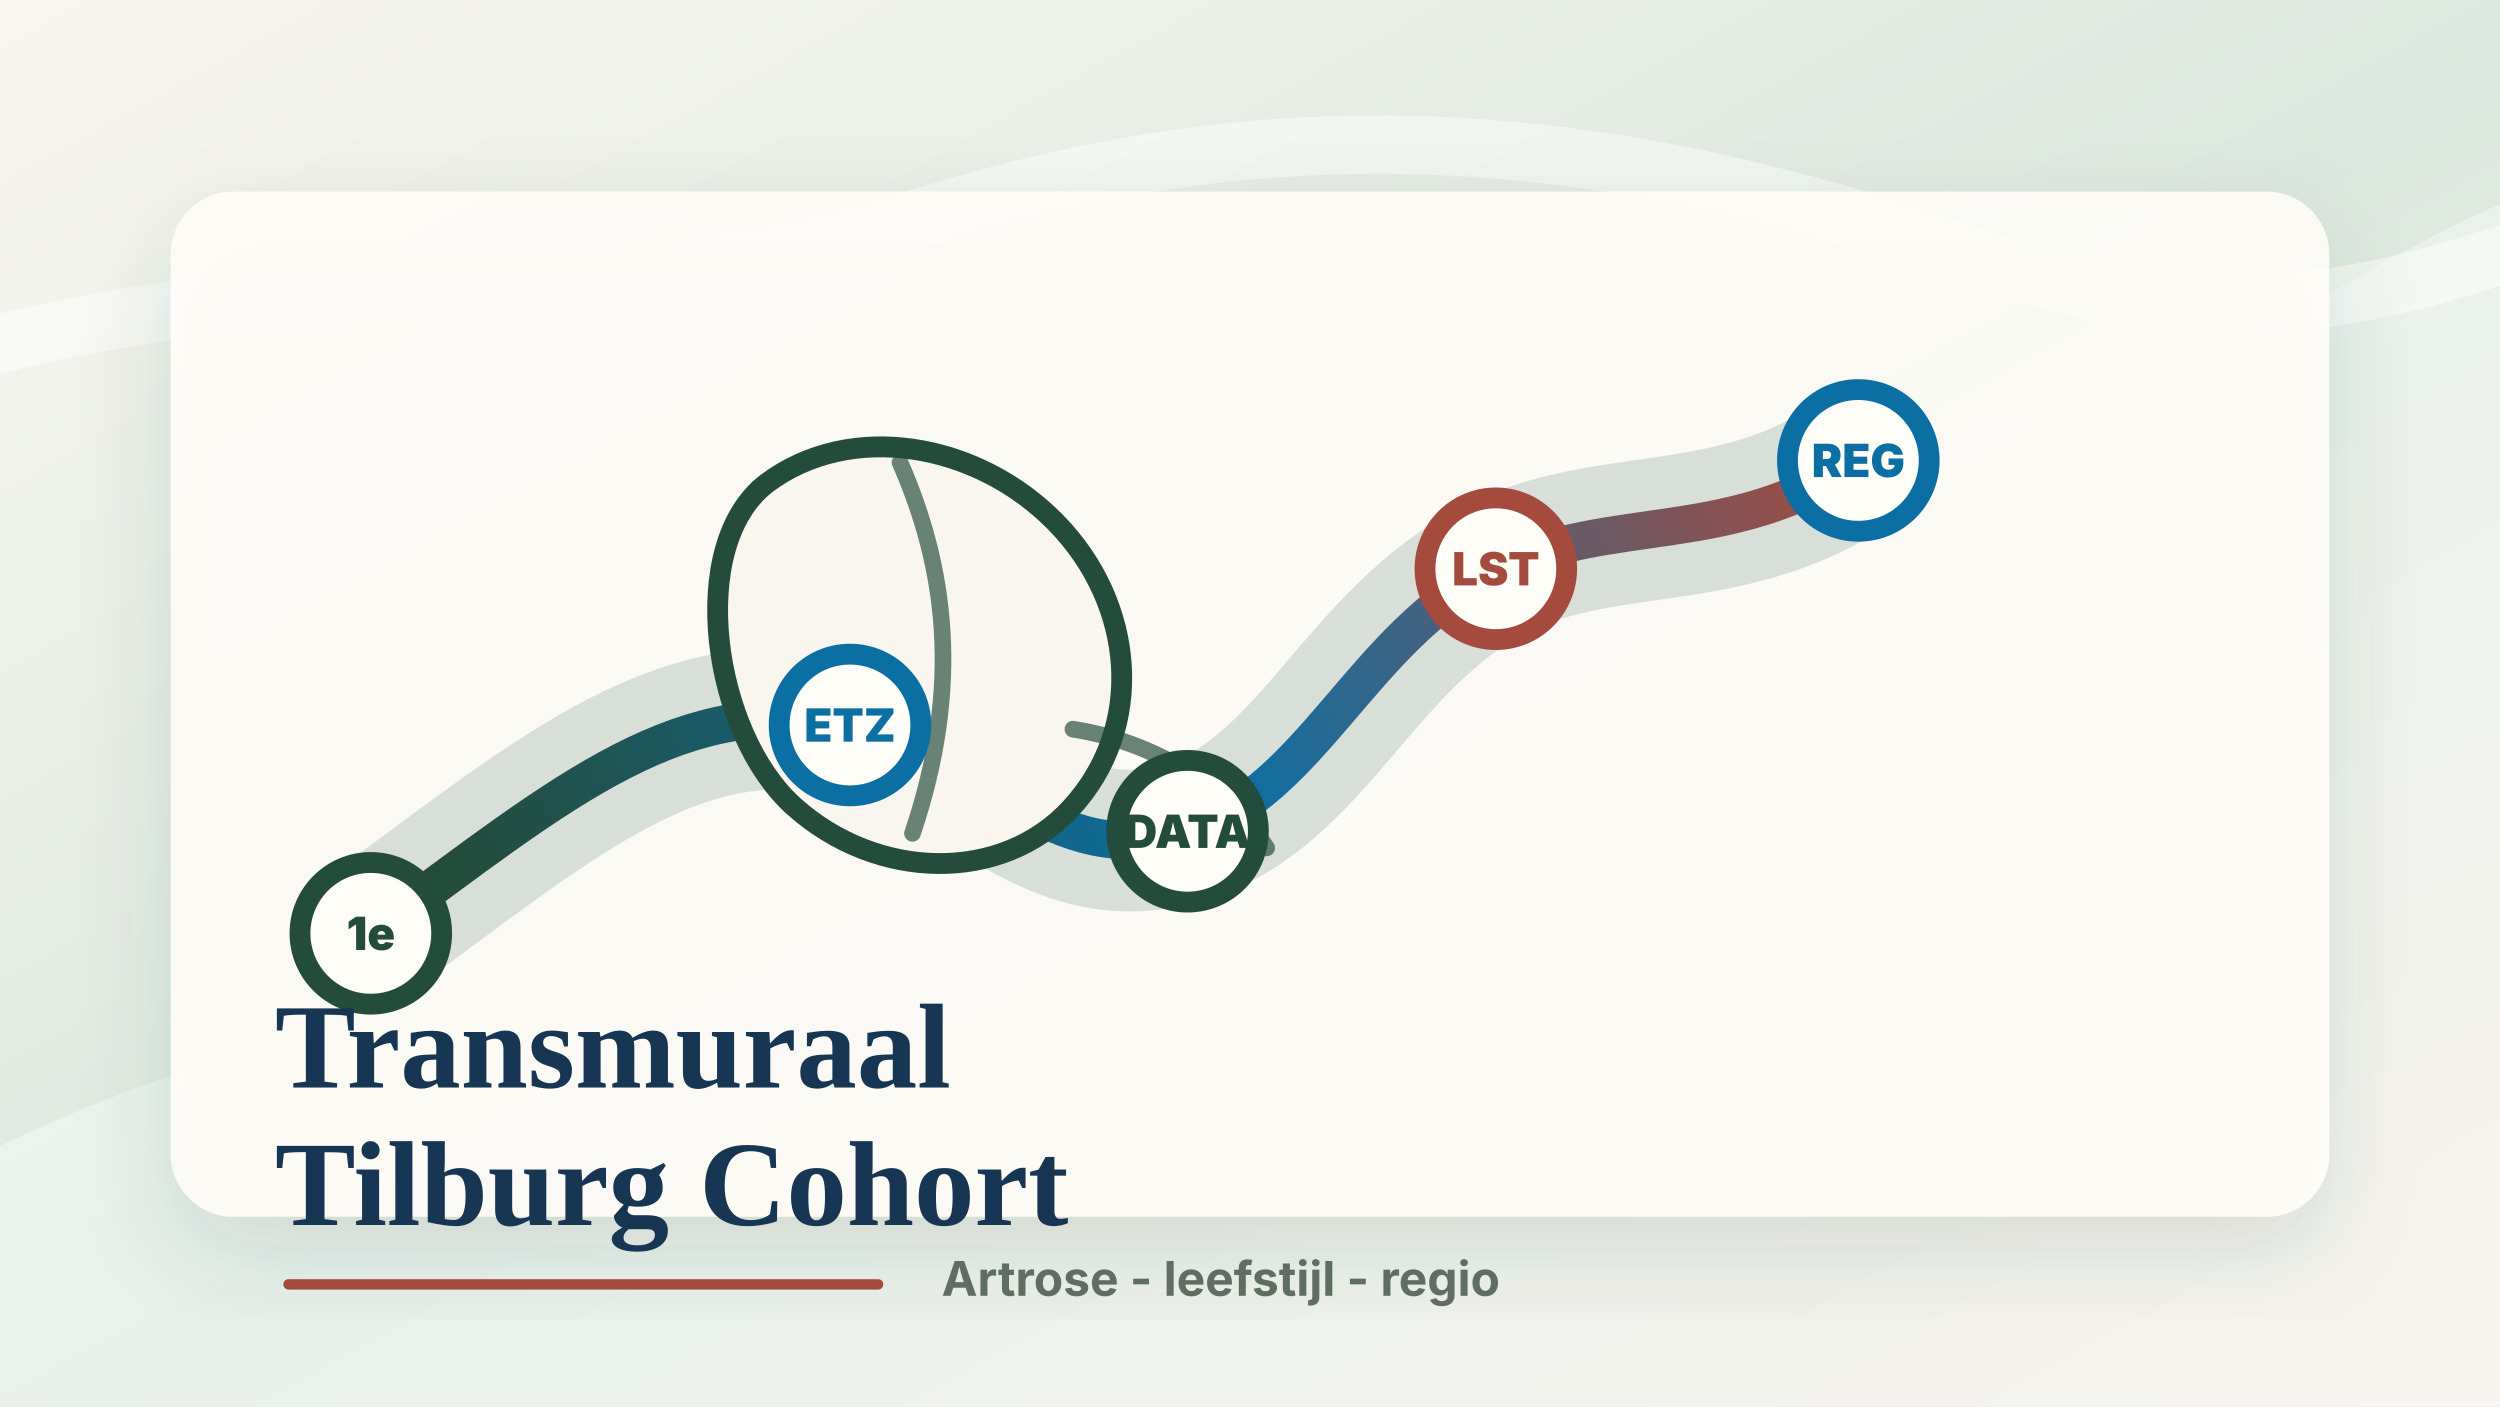
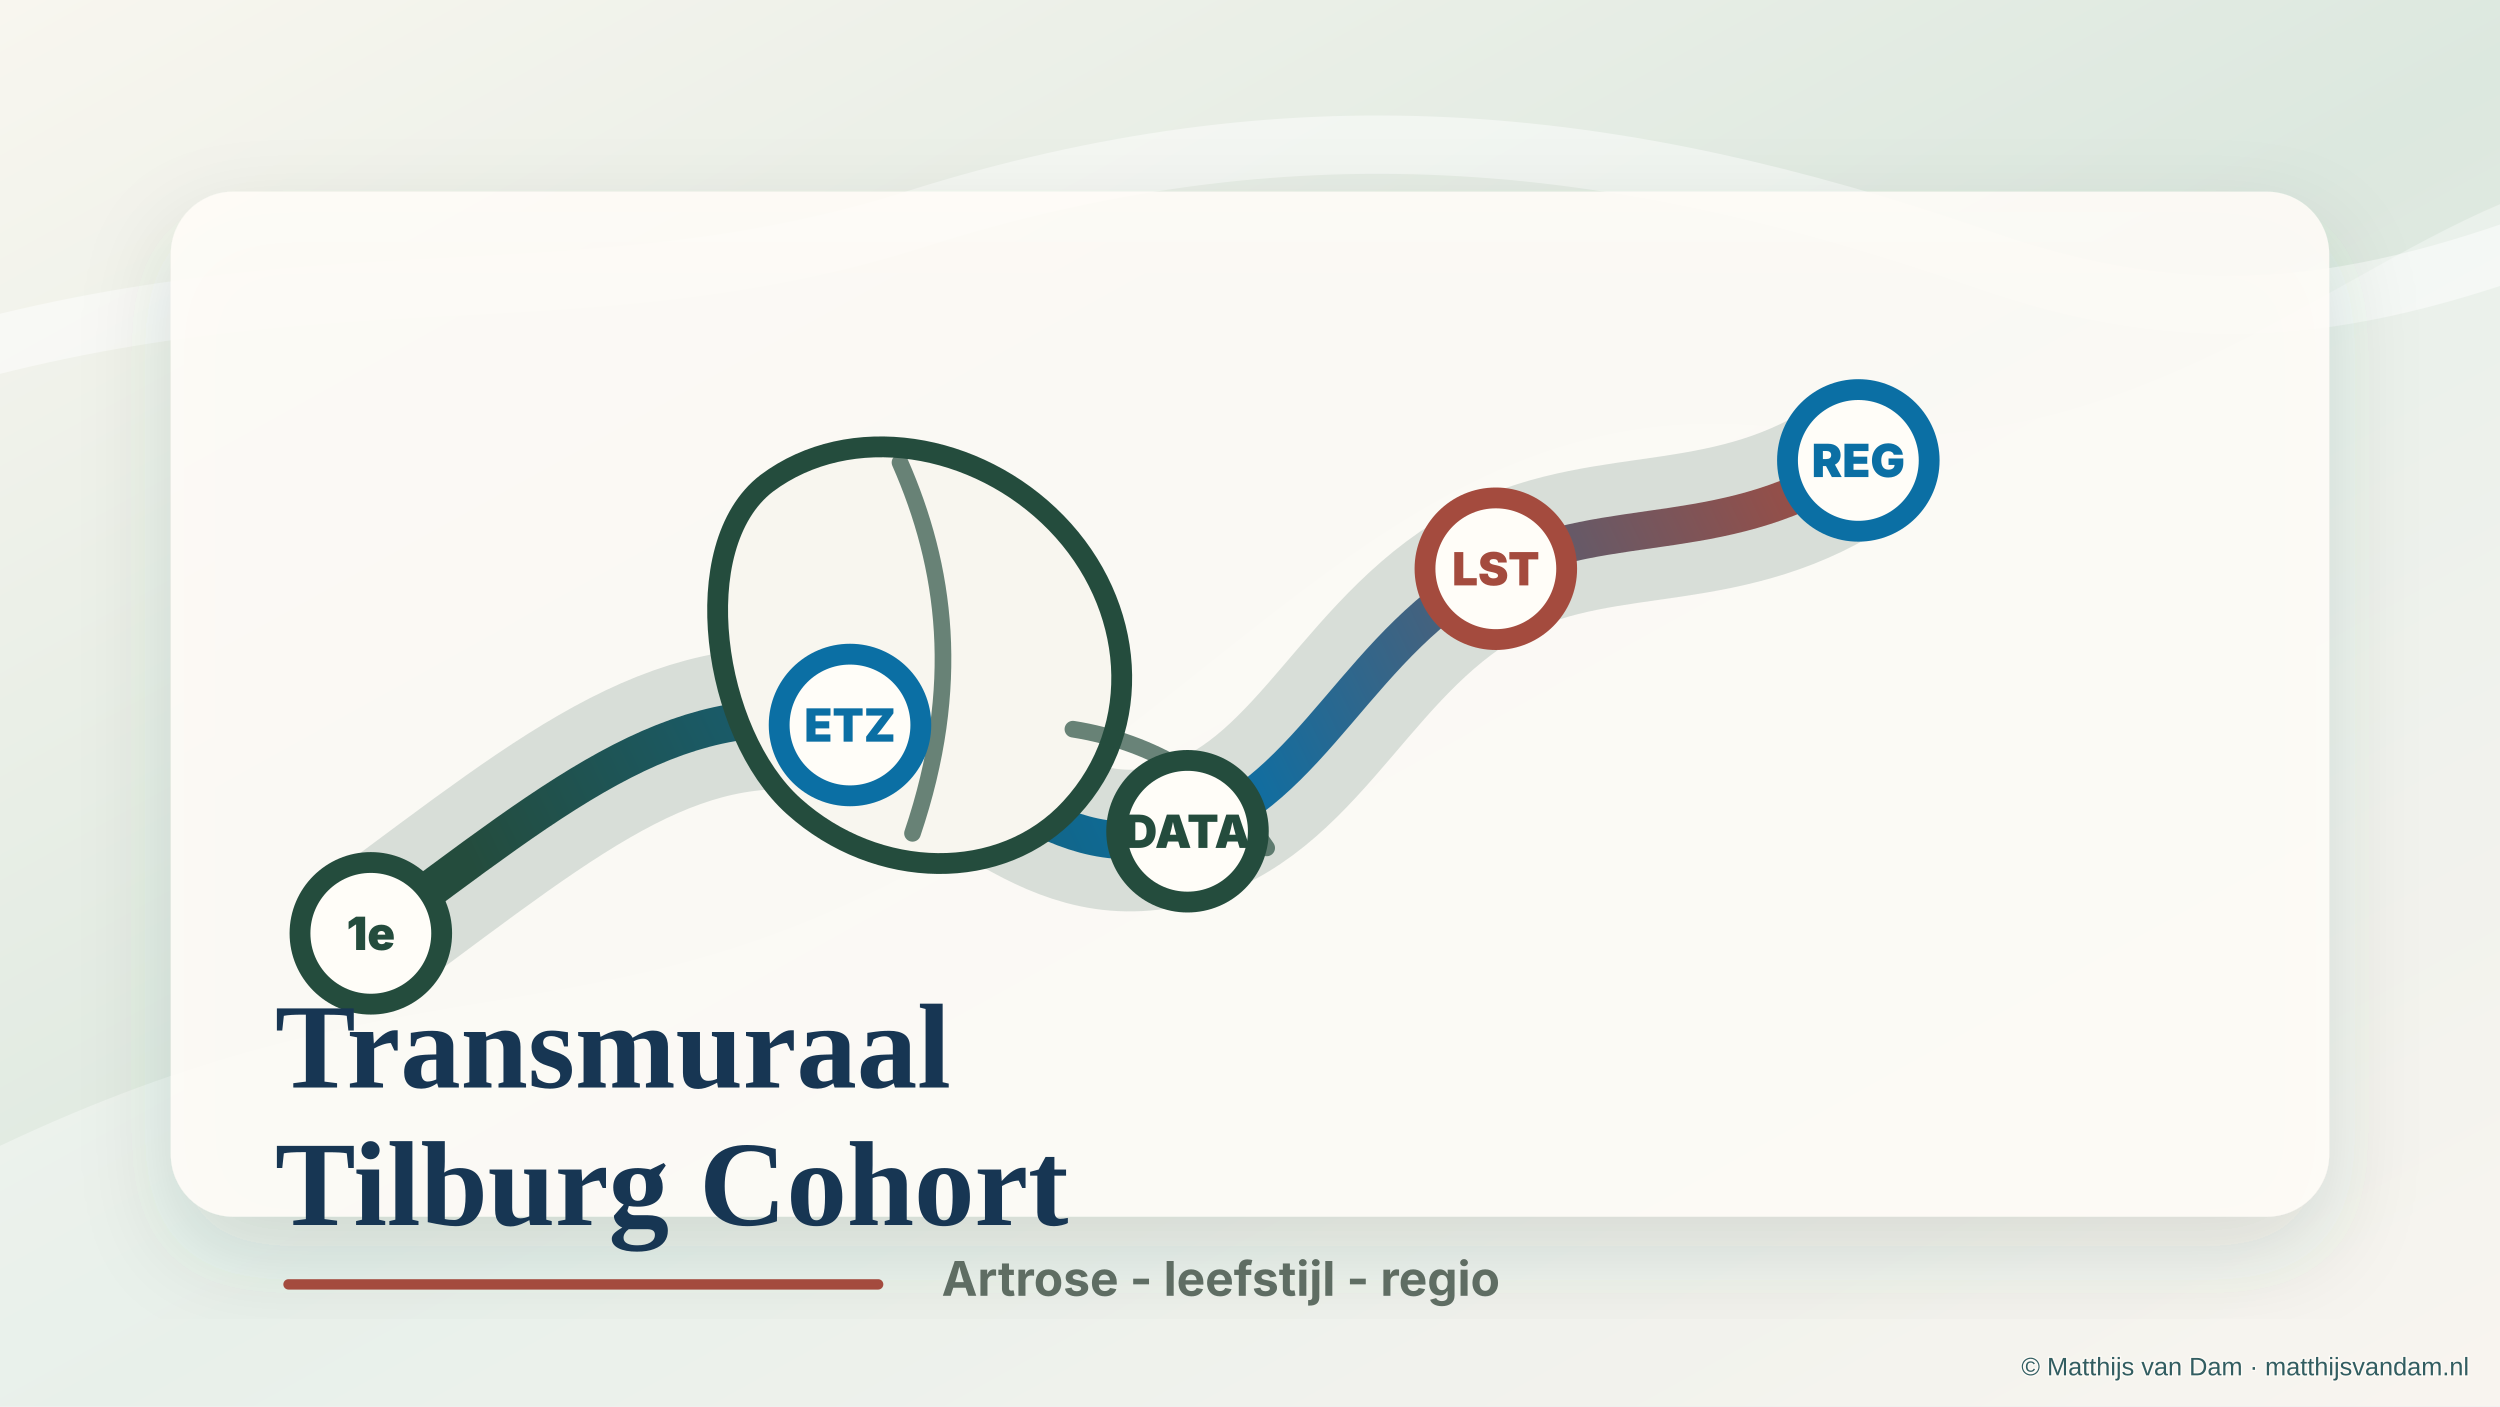
<svg xmlns="http://www.w3.org/2000/svg" viewBox="0 0 1200 675" role="img" aria-labelledby="title desc">
  <defs>
    <linearGradient id="bg" x1="0" y1="0" x2="1" y2="1">
      <stop offset="0" stop-color="#f8f6ef" />
      <stop offset="0.52" stop-color="#dce8df" />
      <stop offset="1" stop-color="#f5efe7" />
    </linearGradient>
    <linearGradient id="route" x1="175" y1="454" x2="790" y2="160" gradientUnits="userSpaceOnUse">
      <stop offset="0" stop-color="#244c3d" />
      <stop offset="0.5" stop-color="#0b6fa4" />
      <stop offset="1" stop-color="#a44b3e" />
    </linearGradient>
    <filter id="shadow" x="-10%" y="-10%" width="120%" height="120%">
      <feDropShadow dx="0" dy="18" stdDeviation="22" flood-color="#244c3d" flood-opacity="0.16" />
    </filter>
  </defs>
  <rect width="1200" height="675" rx="0" fill="url(#bg)" />
  <path d="M0 550 C190 460 275 500 425 425 C590 342 680 180 860 206 C1010 228 1110 136 1200 98 L1200 675 L0 675 Z" fill="#ffffff" opacity="0.34" />
  <path d="M-40 176 C152 118 280 156 440 105 C618 49 771 62 950 124 C1052 160 1130 151 1240 108" fill="none" stroke="#ffffff" stroke-width="28" opacity="0.48" />
  <g filter="url(#shadow)">
    <rect x="82" y="92" width="1036" height="492" rx="30" fill="#fffdf8" opacity="0.88" />
  </g>
  <g transform="translate(132 130)">
    <g aria-hidden="true">
      <path d="M46 318 C142 247 195 202 276 218 C340 231 371 290 438 269 C498 250 521 176 586 143 C641 116 699 133 760 91" fill="none" stroke="#d8ded8" stroke-width="68" stroke-linecap="round" />
      <path d="M46 318 C142 247 195 202 276 218 C340 231 371 290 438 269 C498 250 521 176 586 143 C641 116 699 133 760 91" fill="none" stroke="url(#route)" stroke-width="18" stroke-linecap="round" />
      <path d="M236 102 C276 72 337 82 375 121 C413 160 418 219 382 258 C349 294 289 293 249 257 C210 222 197 132 236 102 Z" fill="#f8f6ef" stroke="#244c3d" stroke-width="10" />
      <path d="M300 92 C322 142 330 199 306 270" fill="none" stroke="#244c3d" stroke-width="8" stroke-linecap="round" opacity="0.68" />
      <path d="M383 220 C421 226 455 246 476 277" fill="none" stroke="#244c3d" stroke-width="8" stroke-linecap="round" opacity="0.68" />
      <g fill="#fffdf8" stroke-width="10">
        <circle cx="46" cy="318" r="34" stroke="#244c3d" />
        <circle cx="276" cy="218" r="34" stroke="#0b6fa4" />
        <circle cx="438" cy="269" r="34" stroke="#244c3d" />
        <circle cx="586" cy="143" r="34" stroke="#a44b3e" />
        <circle cx="760" cy="91" r="34" stroke="#0b6fa4" />
      </g>
      <g fill="#244c3d" font-family="Inter, Arial, sans-serif" font-weight="850" font-size="22" text-anchor="middle">
        <text x="46" y="326">1e</text>
        <text x="276" y="226" fill="#0b6fa4">ETZ</text>
        <text x="438" y="277">DATA</text>
        <text x="586" y="151" fill="#a44b3e">LST</text>
        <text x="760" y="99" fill="#0b6fa4">REG</text>
      </g>
    </g>
    <g transform="translate(0 392)">
      <text x="0" y="0" fill="#173653" font-family="Georgia, 'Times New Roman', serif" font-size="58" font-weight="700">Transmuraal</text>
      <text x="0" y="66" fill="#173653" font-family="Georgia, 'Times New Roman', serif" font-size="58" font-weight="700">Tilburg Cohort</text>
      <rect x="4" y="92" width="288" height="5" rx="2.5" fill="#a44b3e" />
      <text x="320" y="100" fill="#5f6d63" font-family="Inter, Arial, sans-serif" font-size="23" font-weight="700">Artrose - leefstijl - regio</text>
    </g>
  </g>
+   <g id="mvd-copyright-v2" aria-hidden="true" pointer-events="none">
+     <text x="1185.15" y="660.15" text-anchor="end" font-family="Arial, Helvetica, sans-serif" font-size="12.15" fill="#12454a" fill-opacity="0.86" stroke="#fffdf8" stroke-opacity="0.86" stroke-width="1.21" paint-order="stroke">© Matthijs van Dam · matthijsvandam.nl</text>
+   </g>
</svg>
